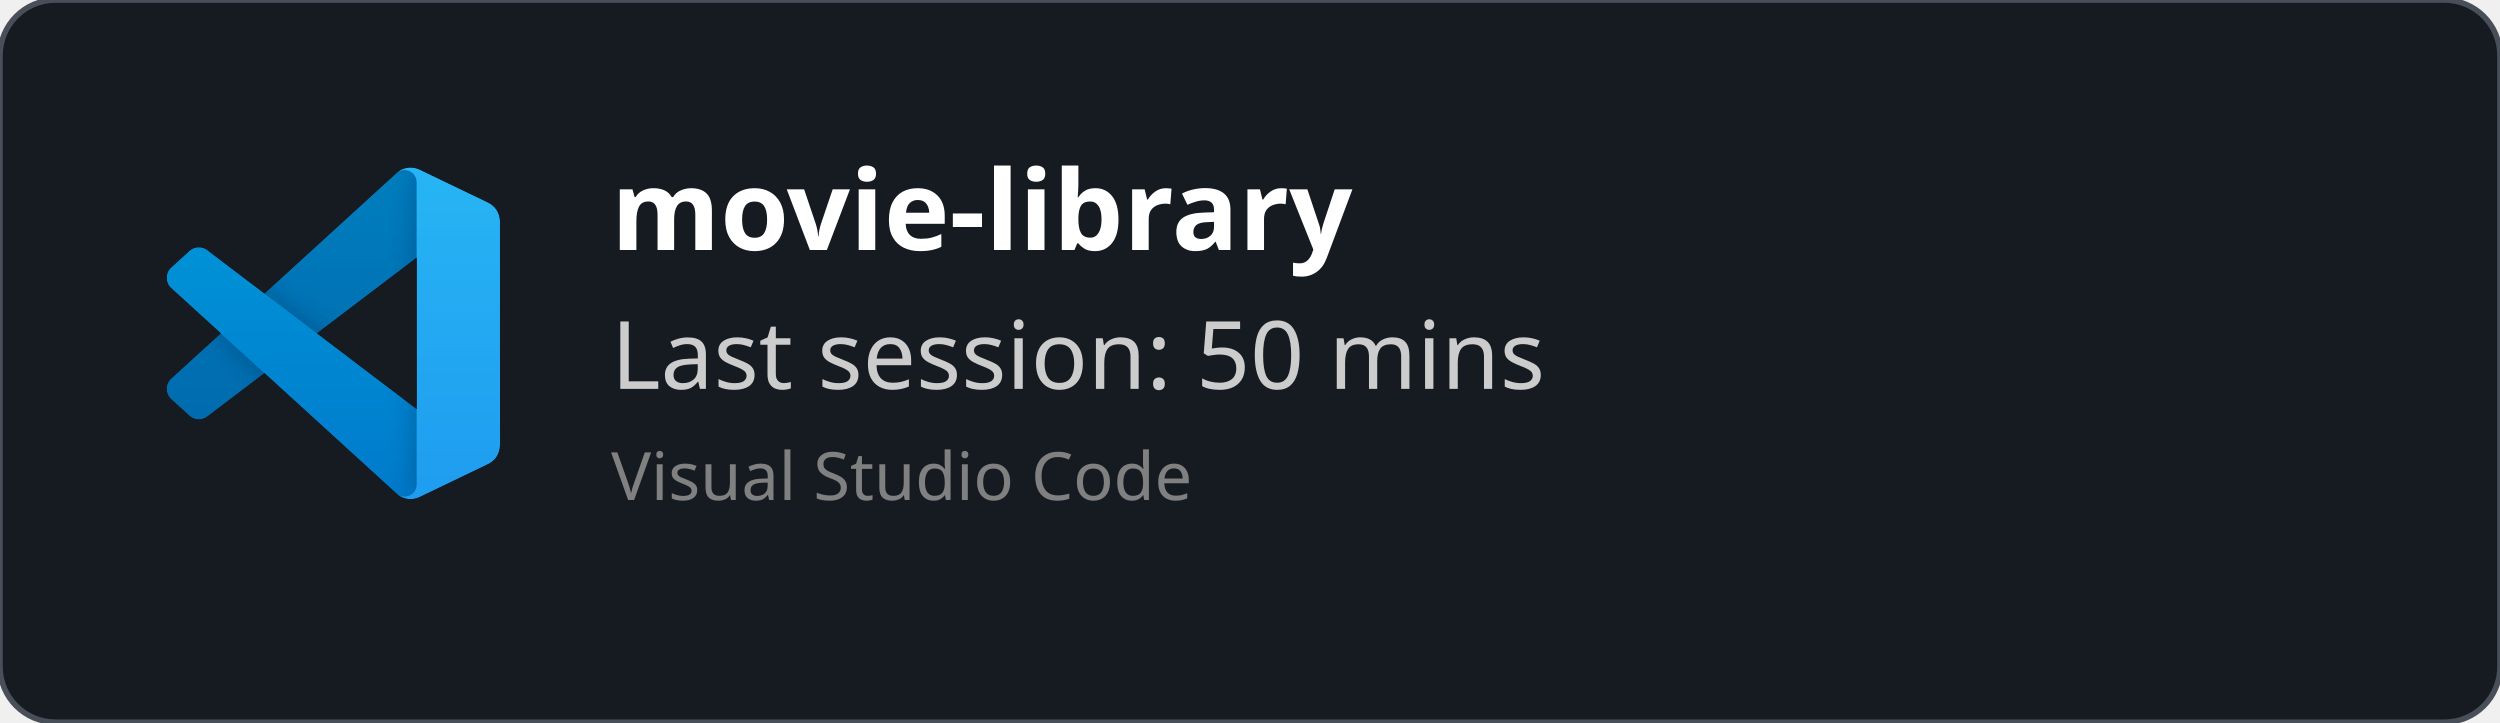
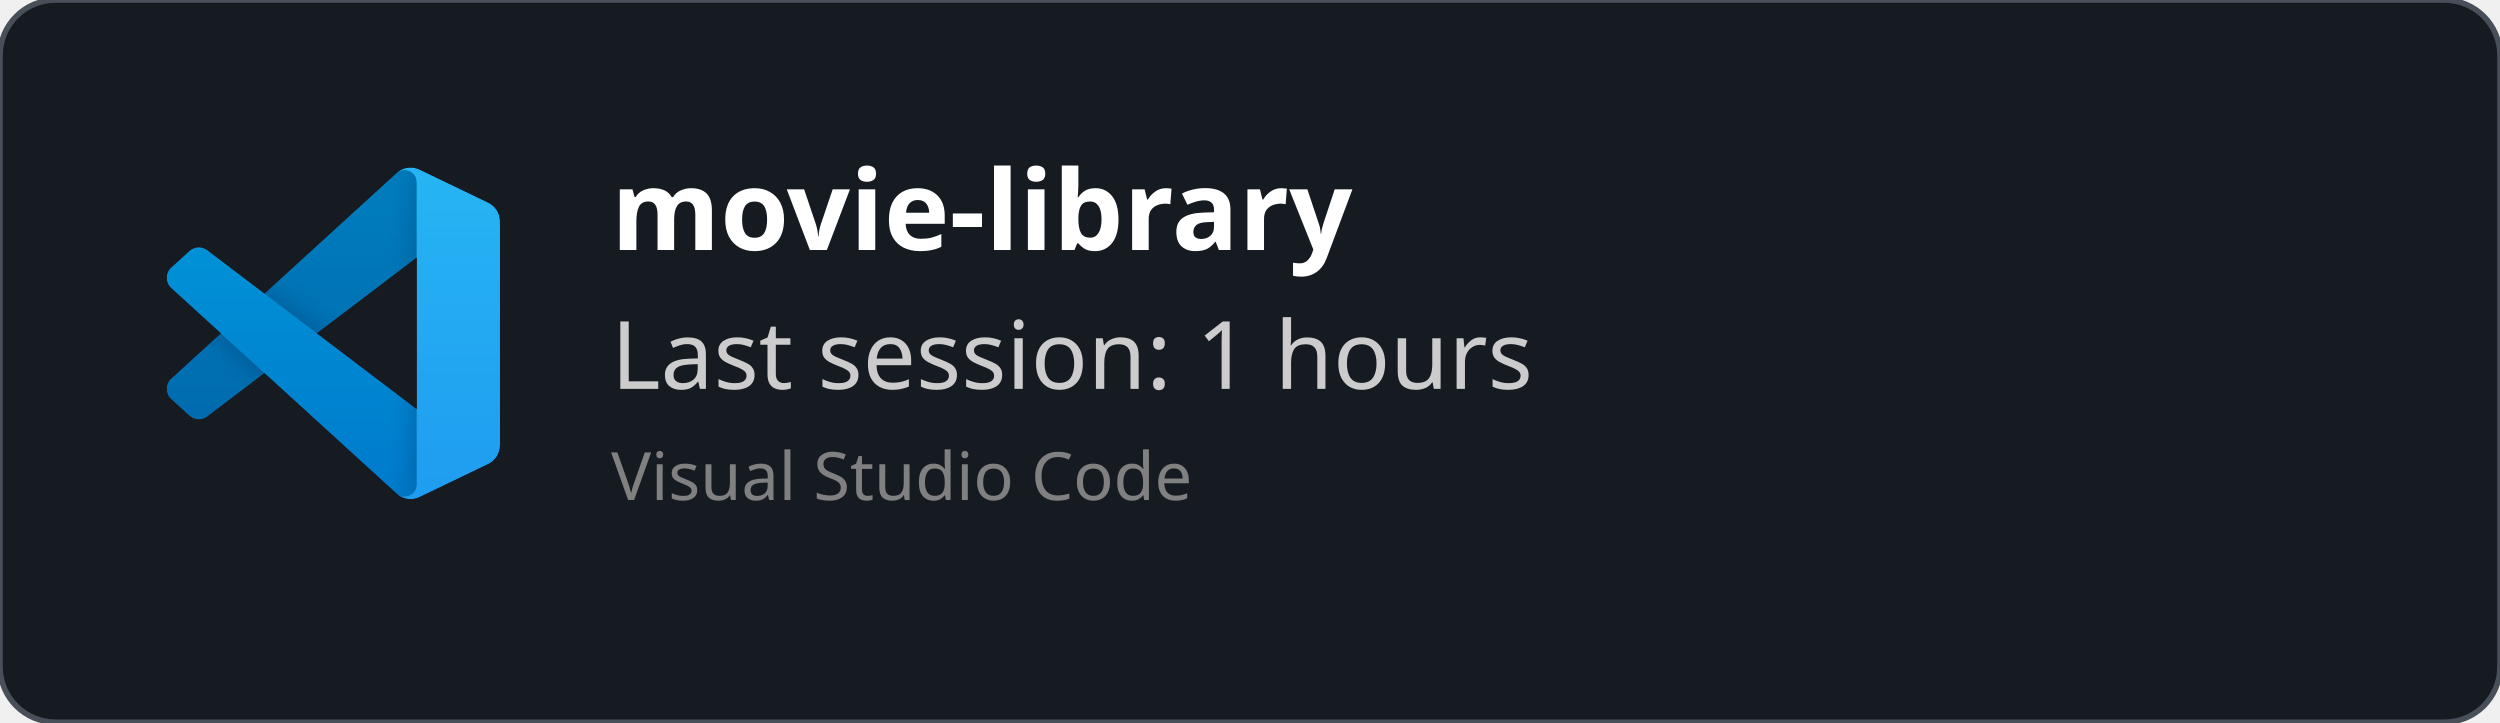
<svg xmlns="http://www.w3.org/2000/svg" width="450" height="130" viewBox="0 0 450 130" fill="none" role="img">
  <style>
    *{
        font-family: 'Segoe UI', Ubuntu, monospace
    }
    </style>
  <defs>
    <clipPath id="horizontalClip" x="20" y="20" width="500" height="200">
      <rect x="90" y="20" width="300" height="50" />
    </clipPath>
  </defs>
  <rect width="450" height="130" fill="rgba(22,27,34)" stroke="#484f58" stroke-width="1" fill-opacity="1" stroke-opacity="1" x="0" y="0" rx="10px" ry="10px">
    </rect>
  <svg width="60" height="60" x="30" y="30" viewBox="0 0 100 100" fill="none" id="vscode">
    <mask id="mask0" mask-type="alpha" maskUnits="userSpaceOnUse" x="0" y="0" width="100" height="100">
      <path fill-rule="evenodd" clip-rule="evenodd" d="M70.912 99.317C72.487 99.931 74.283 99.891 75.873 99.126L96.461 89.22C98.624 88.179 100 85.989 100 83.587V16.413C100 14.011 98.624 11.822 96.461 10.781L75.873 0.874C73.786 -0.13 71.345 0.116 69.513 1.447C69.252 1.637 69.003 1.849 68.769 2.083L29.355 38.041L12.187 25.01C10.589 23.797 8.354 23.896 6.869 25.246L1.363 30.255C-0.453 31.906 -0.455 34.763 1.359 36.417L16.247 50L1.359 63.583C-0.455 65.237 -0.453 68.094 1.363 69.745L6.869 74.754C8.354 76.104 10.589 76.204 12.187 74.99L29.355 61.959L68.769 97.917C69.392 98.541 70.125 99.01 70.912 99.317ZM75.015 27.299L45.109 50L75.015 72.701V27.299Z" fill="white" />
    </mask>
    <g mask="url(#mask0)">
      <path d="M96.461 10.796L75.857 0.876C73.472 -0.273 70.622 0.212 68.75 2.083L1.299 63.583C-0.516 65.237 -0.514 68.094 1.303 69.745L6.813 74.754C8.298 76.104 10.535 76.204 12.134 74.99L93.361 13.37C96.086 11.303 100 13.246 100 16.667V16.427C100 14.027 98.625 11.838 96.461 10.796Z" fill="#0065A9" />
      <g filter="url(#filter0_d)">
        <path d="M96.461 89.204L75.857 99.124C73.472 100.273 70.622 99.788 68.75 97.917L1.299 36.417C-0.516 34.763 -0.514 31.906 1.303 30.255L6.813 25.246C8.298 23.896 10.535 23.796 12.134 25.009L93.361 86.63C96.086 88.697 100 86.754 100 83.333V83.573C100 85.974 98.625 88.162 96.461 89.204Z" fill="#007ACC" />
      </g>
      <g filter="url(#filter1_d)">
        <path d="M75.858 99.126C73.472 100.274 70.622 99.788 68.75 97.917C71.056 100.223 75 98.59 75 95.328V4.672C75 1.41 71.056 -0.223 68.75 2.083C70.622 0.211 73.472 -0.274 75.858 0.874L96.459 10.781C98.623 11.822 100 14.011 100 16.413V83.587C100 85.989 98.623 88.179 96.459 89.22L75.858 99.126Z" fill="#1F9CF0" />
      </g>
      <g style="mix-blend-mode:overlay" opacity="0.25">
        <path fill-rule="evenodd" clip-rule="evenodd" d="M70.851 99.317C72.426 99.931 74.222 99.891 75.812 99.126L96.4 89.22C98.563 88.179 99.939 85.989 99.939 83.587V16.413C99.939 14.011 98.564 11.822 96.4 10.781L75.812 0.874C73.725 -0.13 71.284 0.116 69.453 1.447C69.191 1.637 68.942 1.849 68.708 2.083L29.294 38.041L12.126 25.01C10.528 23.796 8.293 23.896 6.809 25.246L1.302 30.255C-0.513 31.906 -0.515 34.763 1.298 36.417L16.186 50L1.298 63.583C-0.515 65.237 -0.513 68.094 1.302 69.745L6.809 74.754C8.293 76.104 10.528 76.204 12.126 74.99L29.294 61.959L68.708 97.917C69.332 98.54 70.064 99.01 70.851 99.317ZM74.954 27.299L45.048 50L74.954 72.701V27.299Z" fill="url(#paint0_linear)" />
      </g>
    </g>
    <defs>
      <filter id="filter0_d" x="-8.394" y="15.829" width="116.727" height="92.246" filterUnits="userSpaceOnUse" color-interpolation-filters="sRGB">
        <feFlood flood-opacity="0" result="BackgroundImageFix" />
        <feColorMatrix in="SourceAlpha" type="matrix" values="0 0 0 0 0 0 0 0 0 0 0 0 0 0 0 0 0 0 127 0" />
        <feOffset />
        <feGaussianBlur stdDeviation="4.167" />
        <feColorMatrix type="matrix" values="0 0 0 0 0 0 0 0 0 0 0 0 0 0 0 0 0 0 0.25 0" />
        <feBlend mode="overlay" in2="BackgroundImageFix" result="effect1_dropShadow" />
        <feBlend mode="normal" in="SourceGraphic" in2="effect1_dropShadow" result="shape" />
      </filter>
      <filter id="filter1_d" x="60.417" y="-8.076" width="47.917" height="116.151" filterUnits="userSpaceOnUse" color-interpolation-filters="sRGB">
        <feFlood flood-opacity="0" result="BackgroundImageFix" />
        <feColorMatrix in="SourceAlpha" type="matrix" values="0 0 0 0 0 0 0 0 0 0 0 0 0 0 0 0 0 0 127 0" />
        <feOffset />
        <feGaussianBlur stdDeviation="4.167" />
        <feColorMatrix type="matrix" values="0 0 0 0 0 0 0 0 0 0 0 0 0 0 0 0 0 0 0.25 0" />
        <feBlend mode="overlay" in2="BackgroundImageFix" result="effect1_dropShadow" />
        <feBlend mode="normal" in="SourceGraphic" in2="effect1_dropShadow" result="shape" />
      </filter>
      <linearGradient id="paint0_linear" x1="49.939" y1="0.258" x2="49.939" y2="99.742" gradientUnits="userSpaceOnUse">
        <stop stop-color="white" />
        <stop offset="1" stop-color="white" stop-opacity="0" />
      </linearGradient>
    </defs>
  </svg>
  <text x="110" y="45" font-size="20" clip-path="url(#horizontalClip)" font-weight="bold" font-family="Ubuntu" fill="white">
    movie-library
    </text>
  <text x="110" y="70" font-size="17px" font-family="Ubuntu" fill="#ccc">
-     Last session: 50 mins
+     Last session: 1 hours
    </text>
  <text x="110" y="90" font-size="12px" font-family="Ubuntu" fill="grey">
    Visual Studio Code
    </text>
</svg>
